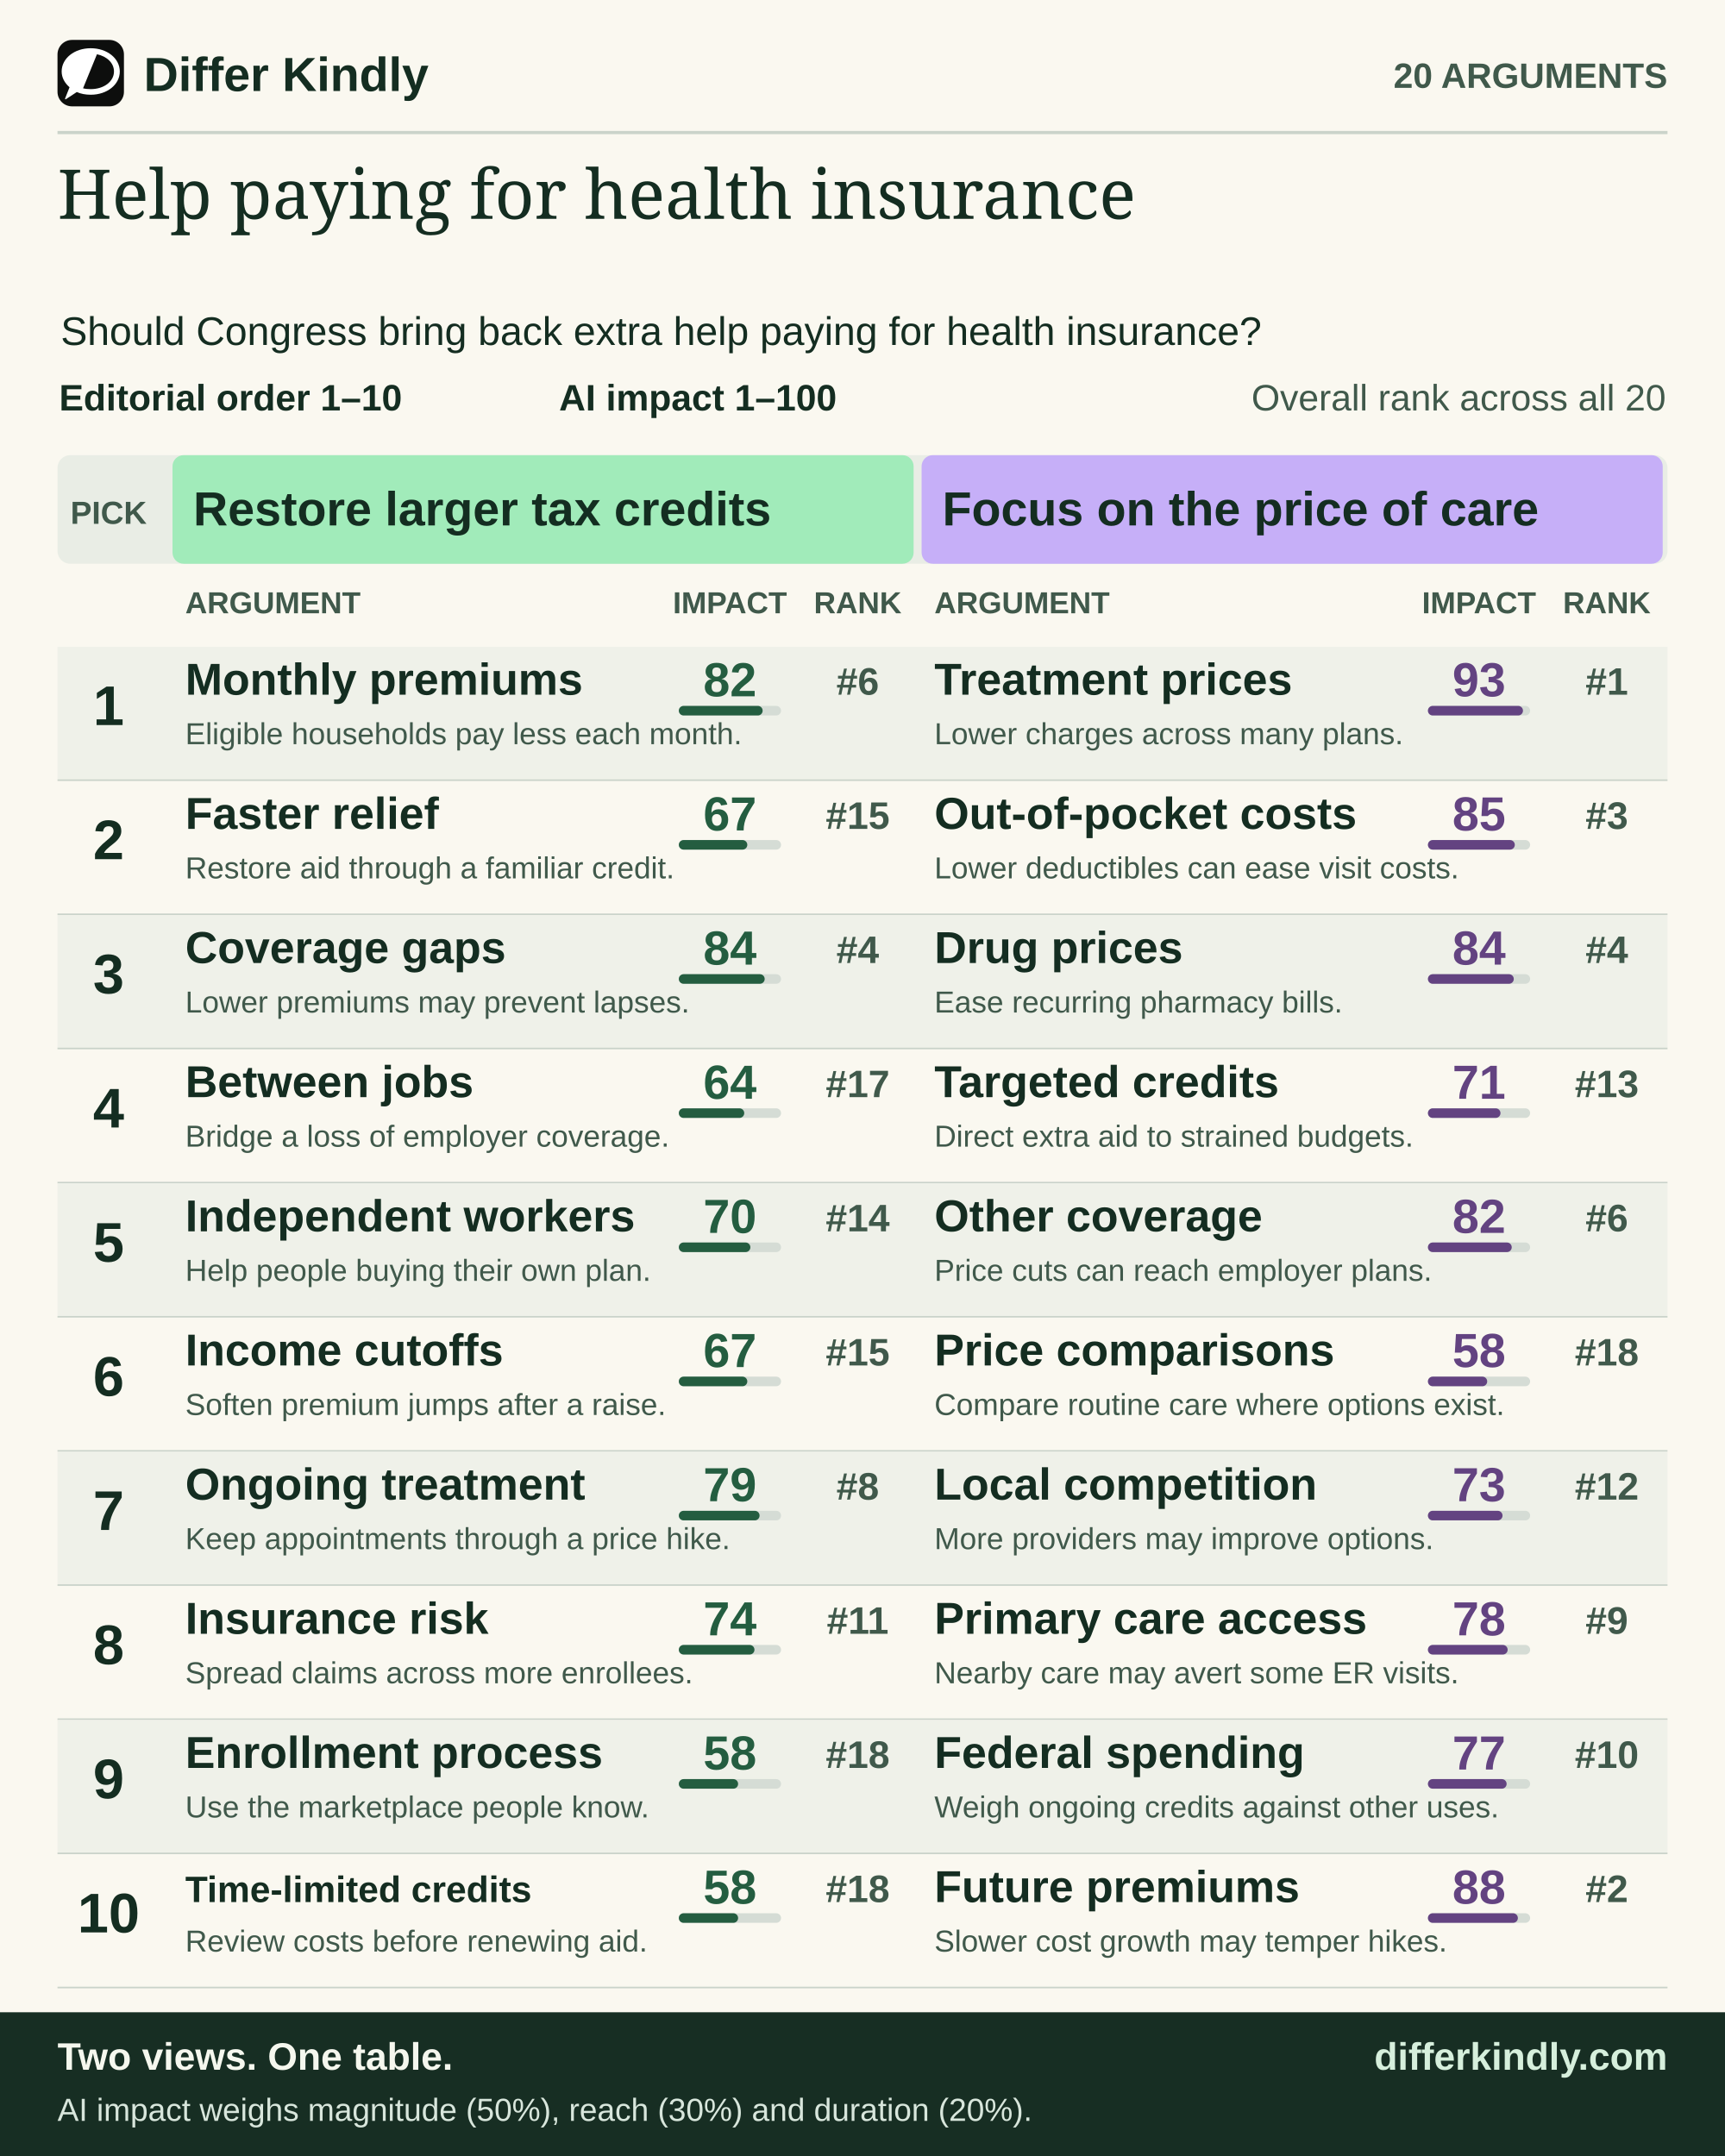
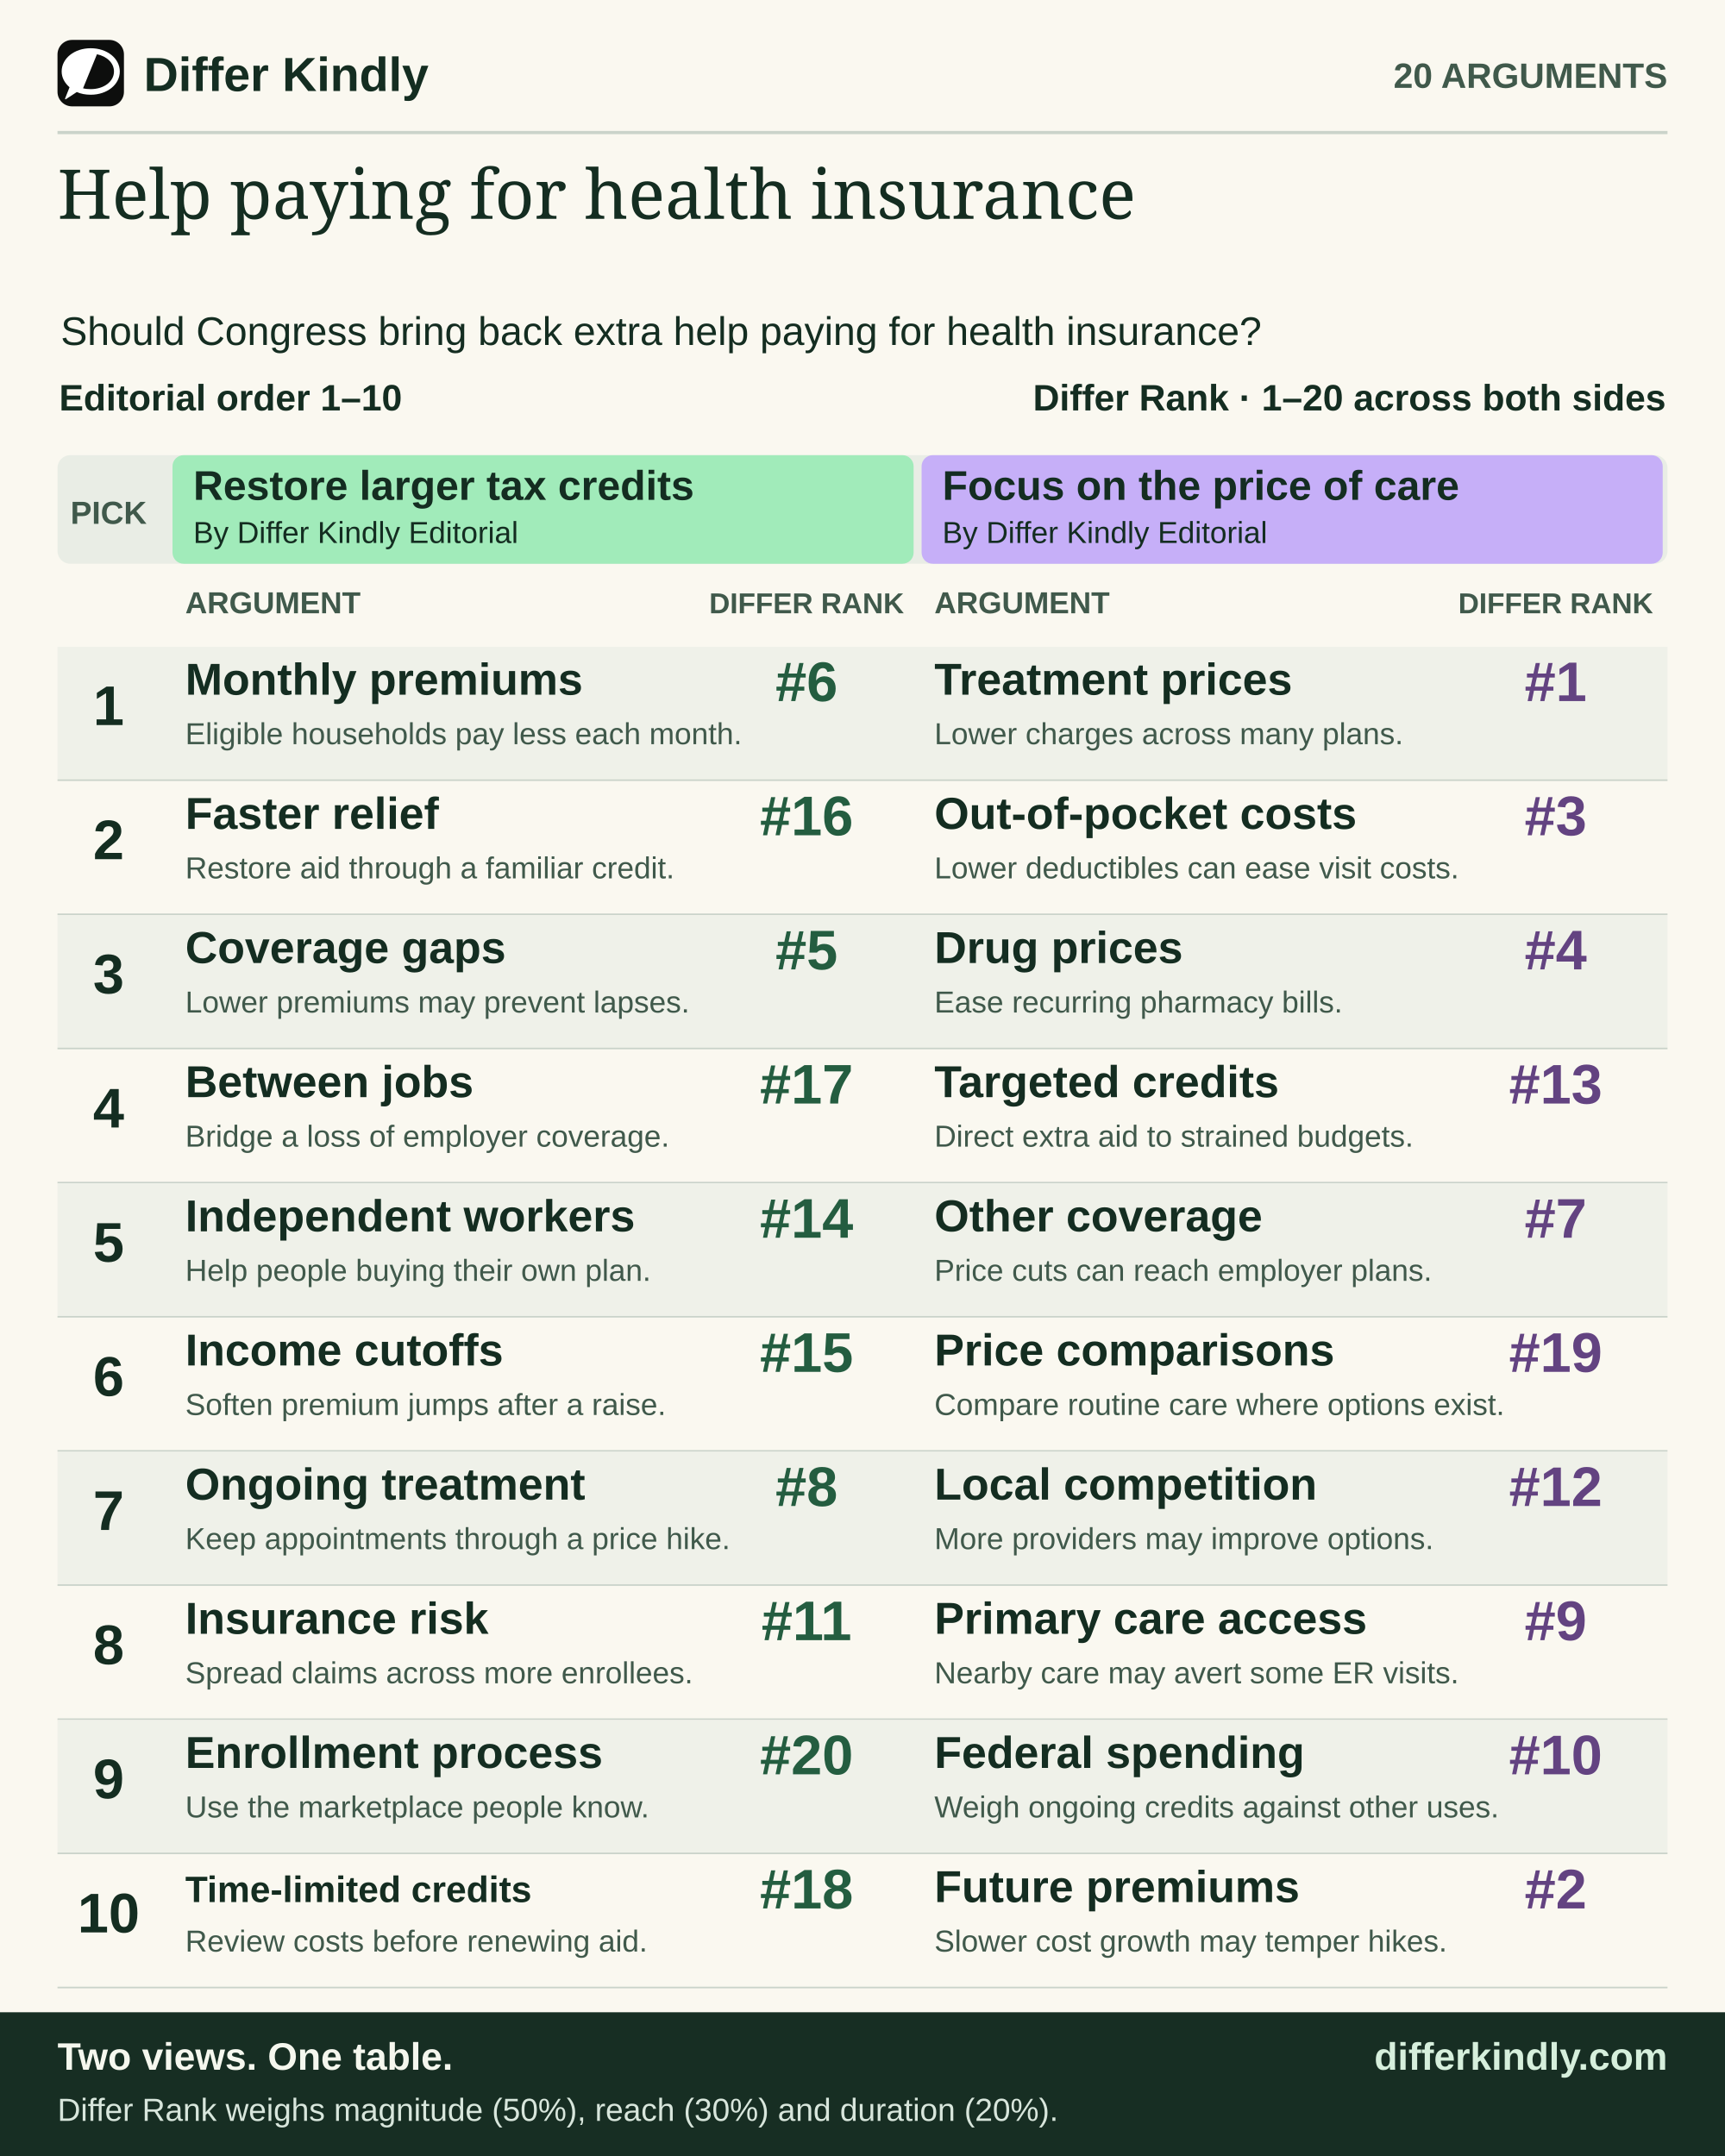
- <svg xmlns="http://www.w3.org/2000/svg" width="1080" height="1350" viewBox="0 0 1080 1350" data-poster-format="impact-v2" role="img" font-family="Arial, sans-serif">
+ <svg xmlns="http://www.w3.org/2000/svg" width="1080" height="1350" viewBox="0 0 1080 1350" data-poster-format="impact-v2" data-rank-method="differ-rank-v1" role="img" font-family="Arial, sans-serif">
  <rect x="0" y="0" width="1080" height="1350" rx="0" fill="#faf8f0" />
  <g transform="translate(36 25) scale(1.30)">
    <rect width="32" height="32" rx="7" fill="#0d0e0d" />
    <path fill="white" fill-rule="evenodd" d="M16 4C23.9 4 30 8.9 30 15.2S23.9 26.4 16 26.4C13.6 26.4 11.3 26 9.3 25.1L4.1 28.5Q3.5 28.8 3.7 28.1L5.8 22.8C3.4 20.7 2 18.1 2 15.2C2 8.9 8.1 4 16 4ZM19 6.9L12.3 23.3C13.5 23.6 14.7 23.7 16 23.7C22.4 23.7 27.2 20 27.2 15.2C27.2 11.1 23.8 7.9 19 6.9Z" />
  </g>
  <text x="90" y="57" font-size="30" font-weight="700" fill="#142d21">Differ Kindly</text>
  <text x="1044" y="55" font-size="22" font-weight="700" fill="#40594b" text-anchor="end">20 ARGUMENTS</text>
  <rect x="36" y="82" width="1008" height="2" rx="0" fill="#cad3ca" />
  <text x="36" y="137" font-size="43" font-weight="500" fill="#142d21" font-family="Georgia, serif">Help paying for health insurance</text>
  <text x="38" y="216" font-size="25" font-weight="400" fill="#142d21">Should Congress bring back extra help paying for health insurance?</text>
  <text x="37" y="257" font-size="23" font-weight="700" fill="#142d21">Editorial order 1–10</text>
-   <text x="350" y="257" font-size="23" font-weight="700" fill="#142d21">AI impact 1–100</text>
-   <text x="1043" y="257" font-size="23" font-weight="400" fill="#40594b" text-anchor="end">Overall rank across all 20</text>
+   <text x="1043" y="257" font-size="23" font-weight="700" fill="#142d21" text-anchor="end">Differ Rank · 1–20 across both sides</text>
  <rect x="36" y="285" width="1008" height="68" rx="8" fill="#e9ede5" />
  <text x="68" y="328" font-size="20" font-weight="700" fill="#40594b" text-anchor="middle">PICK</text>
  <rect x="108" y="285" width="464" height="68" rx="7" fill="#a1ebba" />
-   <text x="121" y="329" font-size="30" font-weight="700" fill="#142d21">Restore larger tax credits</text>
+   <text x="121" y="313" font-size="26" font-weight="700" fill="#142d21">Restore larger tax credits</text>
+   <text x="121" y="340" font-size="19" font-weight="500" fill="#142d21" data-byline="0">By Differ Kindly Editorial</text>
  <text x="116" y="384" font-size="19" font-weight="700" fill="#40594b">ARGUMENT</text>
-   <text x="457" y="384" font-size="19" font-weight="700" fill="#40594b" text-anchor="middle">IMPACT</text>
-   <text x="537" y="384" font-size="19" font-weight="700" fill="#40594b" text-anchor="middle">RANK</text>
+   <text x="505" y="384" font-size="18" font-weight="700" fill="#40594b" text-anchor="middle">DIFFER RANK</text>
  <rect x="577" y="285" width="464" height="68" rx="7" fill="#c6aff8" />
-   <text x="590" y="329" font-size="30" font-weight="700" fill="#142d21">Focus on the price of care</text>
+   <text x="590" y="313" font-size="26" font-weight="700" fill="#142d21">Focus on the price of care</text>
+   <text x="590" y="340" font-size="19" font-weight="500" fill="#142d21" data-byline="1">By Differ Kindly Editorial</text>
  <text x="585" y="384" font-size="19" font-weight="700" fill="#40594b">ARGUMENT</text>
-   <text x="926" y="384" font-size="19" font-weight="700" fill="#40594b" text-anchor="middle">IMPACT</text>
-   <text x="1006" y="384" font-size="19" font-weight="700" fill="#40594b" text-anchor="middle">RANK</text>
+   <text x="974" y="384" font-size="18" font-weight="700" fill="#40594b" text-anchor="middle">DIFFER RANK</text>
  <rect x="36" y="405" width="1008" height="83" rx="0" fill="#eff1e9" />
  <text x="68" y="454" font-size="35" font-weight="700" fill="#142d21" text-anchor="middle">1</text>
-   <g data-argument-id="f7a71797-a47c-52b9-afb5-48ceb0c3cc3a" data-reader-id="f7a71797-a47c-52b9-afb5-48ceb0c3cc3a" data-rank="6" data-impact="82" data-confidence="high" data-explanation="Estimated magnitude 90/100, reach 73/100 and duration 77/100." data-pick="1" data-side="0">
+   <g data-argument-id="f7a71797-a47c-52b9-afb5-48ceb0c3cc3a" data-reader-id="f7a71797-a47c-52b9-afb5-48ceb0c3cc3a" data-rank="6" data-impact="82.3" data-author="Differ Kindly Editorial" data-confidence="high" data-explanation="Estimated magnitude 90/100, reach 73/100 and duration 77/100." data-pick="1" data-side="0">
    <path data-hit="" d="M108 405h464v83h-464z" fill="transparent" />
    <text x="116" y="435" font-size="28" font-weight="700" fill="#142d21">Monthly premiums</text>
-     <text x="457" y="436" font-size="30" font-weight="700" fill="#245d40" text-anchor="middle">82</text>
-     <text x="537" y="435" font-size="24" font-weight="700" fill="#40594b" text-anchor="middle">#6</text>
-     <rect x="425" y="442" width="64" height="6" rx="3" fill="#d5dcd5" />
-     <rect x="425" y="442" width="52.48" height="6" rx="3" fill="#245d40" />
+     <text x="505" y="439" font-size="35" font-weight="700" fill="#245d40" text-anchor="middle">#6</text>
    <text x="116" y="466" font-size="19" font-weight="400" fill="#40594b">Eligible households pay less each month.</text>
  </g>
-   <g data-argument-id="9c2e6b58-97b3-5223-9476-2434edf7ab42" data-reader-id="9c2e6b58-97b3-5223-9476-2434edf7ab42" data-rank="1" data-impact="93" data-confidence="moderate" data-explanation="Estimated magnitude 94/100, reach 94/100 and duration 91/100." data-pick="1" data-side="1">
+   <g data-argument-id="9c2e6b58-97b3-5223-9476-2434edf7ab42" data-reader-id="9c2e6b58-97b3-5223-9476-2434edf7ab42" data-rank="1" data-impact="93.4" data-author="Differ Kindly Editorial" data-confidence="moderate" data-explanation="Estimated magnitude 94/100, reach 94/100 and duration 91/100." data-pick="1" data-side="1">
    <path data-hit="" d="M577 405h464v83h-464z" fill="transparent" />
    <text x="585" y="435" font-size="28" font-weight="700" fill="#142d21">Treatment prices</text>
-     <text x="926" y="436" font-size="30" font-weight="700" fill="#634381" text-anchor="middle">93</text>
-     <text x="1006" y="435" font-size="24" font-weight="700" fill="#40594b" text-anchor="middle">#1</text>
-     <rect x="894" y="442" width="64" height="6" rx="3" fill="#d5dcd5" />
-     <rect x="894" y="442" width="59.52" height="6" rx="3" fill="#634381" />
+     <text x="974" y="439" font-size="35" font-weight="700" fill="#634381" text-anchor="middle">#1</text>
    <text x="585" y="466" font-size="19" font-weight="400" fill="#40594b">Lower charges across many plans.</text>
  </g>
  <rect x="36" y="488" width="1008" height="1" rx="0" fill="#cad3ca" />
  <text x="68" y="538" font-size="35" font-weight="700" fill="#142d21" text-anchor="middle">2</text>
-   <g data-argument-id="02a369e2-e86b-55ee-b943-9d861f0728ff" data-reader-id="02a369e2-e86b-55ee-b943-9d861f0728ff" data-rank="15" data-impact="67" data-confidence="moderate" data-explanation="Estimated magnitude 74/100, reach 68/100 and duration 49/100." data-pick="2" data-side="0">
+   <g data-argument-id="02a369e2-e86b-55ee-b943-9d861f0728ff" data-reader-id="02a369e2-e86b-55ee-b943-9d861f0728ff" data-rank="16" data-impact="67.2" data-author="Differ Kindly Editorial" data-confidence="moderate" data-explanation="Estimated magnitude 74/100, reach 68/100 and duration 49/100." data-pick="2" data-side="0">
    <path data-hit="" d="M108 489h464v83h-464z" fill="transparent" />
    <text x="116" y="519" font-size="28" font-weight="700" fill="#142d21">Faster relief</text>
-     <text x="457" y="520" font-size="30" font-weight="700" fill="#245d40" text-anchor="middle">67</text>
-     <text x="537" y="519" font-size="24" font-weight="700" fill="#40594b" text-anchor="middle">#15</text>
-     <rect x="425" y="526" width="64" height="6" rx="3" fill="#d5dcd5" />
-     <rect x="425" y="526" width="42.88" height="6" rx="3" fill="#245d40" />
+     <text x="505" y="523" font-size="35" font-weight="700" fill="#245d40" text-anchor="middle">#16</text>
    <text x="116" y="550" font-size="19" font-weight="400" fill="#40594b">Restore aid through a familiar credit.</text>
  </g>
-   <g data-argument-id="8c8f2652-faa3-5b78-b7c5-544fef9c6d49" data-reader-id="8c8f2652-faa3-5b78-b7c5-544fef9c6d49" data-rank="3" data-impact="85" data-confidence="moderate" data-explanation="Estimated magnitude 91/100, reach 76/100 and duration 82/100." data-pick="2" data-side="1">
+   <g data-argument-id="8c8f2652-faa3-5b78-b7c5-544fef9c6d49" data-reader-id="8c8f2652-faa3-5b78-b7c5-544fef9c6d49" data-rank="3" data-impact="84.7" data-author="Differ Kindly Editorial" data-confidence="moderate" data-explanation="Estimated magnitude 91/100, reach 76/100 and duration 82/100." data-pick="2" data-side="1">
    <path data-hit="" d="M577 489h464v83h-464z" fill="transparent" />
    <text x="585" y="519" font-size="28" font-weight="700" fill="#142d21">Out-of-pocket costs</text>
-     <text x="926" y="520" font-size="30" font-weight="700" fill="#634381" text-anchor="middle">85</text>
-     <text x="1006" y="519" font-size="24" font-weight="700" fill="#40594b" text-anchor="middle">#3</text>
-     <rect x="894" y="526" width="64" height="6" rx="3" fill="#d5dcd5" />
-     <rect x="894" y="526" width="54.4" height="6" rx="3" fill="#634381" />
+     <text x="974" y="523" font-size="35" font-weight="700" fill="#634381" text-anchor="middle">#3</text>
    <text x="585" y="550" font-size="19" font-weight="400" fill="#40594b">Lower deductibles can ease visit costs.</text>
  </g>
  <rect x="36" y="572" width="1008" height="1" rx="0" fill="#cad3ca" />
  <rect x="36" y="573" width="1008" height="83" rx="0" fill="#eff1e9" />
  <text x="68" y="622" font-size="35" font-weight="700" fill="#142d21" text-anchor="middle">3</text>
-   <g data-argument-id="a94bae32-9c1b-5c3d-9d2b-54ecb045a851" data-reader-id="a94bae32-9c1b-5c3d-9d2b-54ecb045a851" data-rank="4" data-impact="84" data-confidence="moderate" data-explanation="Estimated magnitude 93/100, reach 68/100 and duration 84/100." data-pick="3" data-side="0">
+   <g data-argument-id="a94bae32-9c1b-5c3d-9d2b-54ecb045a851" data-reader-id="a94bae32-9c1b-5c3d-9d2b-54ecb045a851" data-rank="5" data-impact="83.7" data-author="Differ Kindly Editorial" data-confidence="moderate" data-explanation="Estimated magnitude 93/100, reach 68/100 and duration 84/100." data-pick="3" data-side="0">
    <path data-hit="" d="M108 573h464v83h-464z" fill="transparent" />
    <text x="116" y="603" font-size="28" font-weight="700" fill="#142d21">Coverage gaps</text>
-     <text x="457" y="604" font-size="30" font-weight="700" fill="#245d40" text-anchor="middle">84</text>
-     <text x="537" y="603" font-size="24" font-weight="700" fill="#40594b" text-anchor="middle">#4</text>
-     <rect x="425" y="610" width="64" height="6" rx="3" fill="#d5dcd5" />
-     <rect x="425" y="610" width="53.76" height="6" rx="3" fill="#245d40" />
+     <text x="505" y="607" font-size="35" font-weight="700" fill="#245d40" text-anchor="middle">#5</text>
    <text x="116" y="634" font-size="19" font-weight="400" fill="#40594b">Lower premiums may prevent lapses.</text>
  </g>
-   <g data-argument-id="7c9a2d83-f6ea-5cc0-a3e3-f7e4d9926cb1" data-reader-id="7c9a2d83-f6ea-5cc0-a3e3-f7e4d9926cb1" data-rank="4" data-impact="84" data-confidence="moderate" data-explanation="Estimated magnitude 90/100, reach 73/100 and duration 84/100." data-pick="3" data-side="1">
+   <g data-argument-id="7c9a2d83-f6ea-5cc0-a3e3-f7e4d9926cb1" data-reader-id="7c9a2d83-f6ea-5cc0-a3e3-f7e4d9926cb1" data-rank="4" data-impact="83.7" data-author="Differ Kindly Editorial" data-confidence="moderate" data-explanation="Estimated magnitude 90/100, reach 73/100 and duration 84/100." data-pick="3" data-side="1">
    <path data-hit="" d="M577 573h464v83h-464z" fill="transparent" />
    <text x="585" y="603" font-size="28" font-weight="700" fill="#142d21">Drug prices</text>
-     <text x="926" y="604" font-size="30" font-weight="700" fill="#634381" text-anchor="middle">84</text>
-     <text x="1006" y="603" font-size="24" font-weight="700" fill="#40594b" text-anchor="middle">#4</text>
-     <rect x="894" y="610" width="64" height="6" rx="3" fill="#d5dcd5" />
-     <rect x="894" y="610" width="53.76" height="6" rx="3" fill="#634381" />
+     <text x="974" y="607" font-size="35" font-weight="700" fill="#634381" text-anchor="middle">#4</text>
    <text x="585" y="634" font-size="19" font-weight="400" fill="#40594b">Ease recurring pharmacy bills.</text>
  </g>
  <rect x="36" y="656" width="1008" height="1" rx="0" fill="#cad3ca" />
  <text x="68" y="706" font-size="35" font-weight="700" fill="#142d21" text-anchor="middle">4</text>
-   <g data-argument-id="5ca91ac1-95cb-5a1b-ab98-b85e07f4eb9e" data-reader-id="5ca91ac1-95cb-5a1b-ab98-b85e07f4eb9e" data-rank="17" data-impact="64" data-confidence="moderate" data-explanation="Estimated magnitude 87/100, reach 41/100 and duration 42/100." data-pick="4" data-side="0">
+   <g data-argument-id="5ca91ac1-95cb-5a1b-ab98-b85e07f4eb9e" data-reader-id="5ca91ac1-95cb-5a1b-ab98-b85e07f4eb9e" data-rank="17" data-impact="64.2" data-author="Differ Kindly Editorial" data-confidence="moderate" data-explanation="Estimated magnitude 87/100, reach 41/100 and duration 42/100." data-pick="4" data-side="0">
    <path data-hit="" d="M108 657h464v83h-464z" fill="transparent" />
    <text x="116" y="687" font-size="28" font-weight="700" fill="#142d21">Between jobs</text>
-     <text x="457" y="688" font-size="30" font-weight="700" fill="#245d40" text-anchor="middle">64</text>
-     <text x="537" y="687" font-size="24" font-weight="700" fill="#40594b" text-anchor="middle">#17</text>
-     <rect x="425" y="694" width="64" height="6" rx="3" fill="#d5dcd5" />
-     <rect x="425" y="694" width="40.96" height="6" rx="3" fill="#245d40" />
+     <text x="505" y="691" font-size="35" font-weight="700" fill="#245d40" text-anchor="middle">#17</text>
    <text x="116" y="718" font-size="19" font-weight="400" fill="#40594b">Bridge a loss of employer coverage.</text>
  </g>
-   <g data-argument-id="efe90371-07f4-5845-a395-1053cd755b99" data-reader-id="efe90371-07f4-5845-a395-1053cd755b99" data-rank="13" data-impact="71" data-confidence="moderate" data-explanation="Estimated magnitude 85/100, reach 48/100 and duration 71/100." data-pick="4" data-side="1">
+   <g data-argument-id="efe90371-07f4-5845-a395-1053cd755b99" data-reader-id="efe90371-07f4-5845-a395-1053cd755b99" data-rank="13" data-impact="71.1" data-author="Differ Kindly Editorial" data-confidence="moderate" data-explanation="Estimated magnitude 85/100, reach 48/100 and duration 71/100." data-pick="4" data-side="1">
    <path data-hit="" d="M577 657h464v83h-464z" fill="transparent" />
    <text x="585" y="687" font-size="28" font-weight="700" fill="#142d21">Targeted credits</text>
-     <text x="926" y="688" font-size="30" font-weight="700" fill="#634381" text-anchor="middle">71</text>
-     <text x="1006" y="687" font-size="24" font-weight="700" fill="#40594b" text-anchor="middle">#13</text>
-     <rect x="894" y="694" width="64" height="6" rx="3" fill="#d5dcd5" />
-     <rect x="894" y="694" width="45.44" height="6" rx="3" fill="#634381" />
+     <text x="974" y="691" font-size="35" font-weight="700" fill="#634381" text-anchor="middle">#13</text>
    <text x="585" y="718" font-size="19" font-weight="400" fill="#40594b">Direct extra aid to strained budgets.</text>
  </g>
  <rect x="36" y="740" width="1008" height="1" rx="0" fill="#cad3ca" />
  <rect x="36" y="741" width="1008" height="83" rx="0" fill="#eff1e9" />
  <text x="68" y="790" font-size="35" font-weight="700" fill="#142d21" text-anchor="middle">5</text>
-   <g data-argument-id="60ec1b68-0f87-543a-a501-9956d2b8fdfb" data-reader-id="60ec1b68-0f87-543a-a501-9956d2b8fdfb" data-rank="14" data-impact="70" data-confidence="moderate" data-explanation="Estimated magnitude 80/100, reach 50/100 and duration 76/100." data-pick="5" data-side="0">
+   <g data-argument-id="60ec1b68-0f87-543a-a501-9956d2b8fdfb" data-reader-id="60ec1b68-0f87-543a-a501-9956d2b8fdfb" data-rank="14" data-impact="70.2" data-author="Differ Kindly Editorial" data-confidence="moderate" data-explanation="Estimated magnitude 80/100, reach 50/100 and duration 76/100." data-pick="5" data-side="0">
    <path data-hit="" d="M108 741h464v83h-464z" fill="transparent" />
    <text x="116" y="771" font-size="28" font-weight="700" fill="#142d21">Independent workers</text>
-     <text x="457" y="772" font-size="30" font-weight="700" fill="#245d40" text-anchor="middle">70</text>
-     <text x="537" y="771" font-size="24" font-weight="700" fill="#40594b" text-anchor="middle">#14</text>
-     <rect x="425" y="778" width="64" height="6" rx="3" fill="#d5dcd5" />
-     <rect x="425" y="778" width="44.8" height="6" rx="3" fill="#245d40" />
+     <text x="505" y="775" font-size="35" font-weight="700" fill="#245d40" text-anchor="middle">#14</text>
    <text x="116" y="802" font-size="19" font-weight="400" fill="#40594b">Help people buying their own plan.</text>
  </g>
-   <g data-argument-id="37b63d09-12d6-5721-8a95-0e4bcef1c198" data-reader-id="37b63d09-12d6-5721-8a95-0e4bcef1c198" data-rank="6" data-impact="82" data-confidence="moderate" data-explanation="Estimated magnitude 77/100, reach 90/100 and duration 84/100." data-pick="5" data-side="1">
+   <g data-argument-id="37b63d09-12d6-5721-8a95-0e4bcef1c198" data-reader-id="37b63d09-12d6-5721-8a95-0e4bcef1c198" data-rank="7" data-impact="82.3" data-author="Differ Kindly Editorial" data-confidence="moderate" data-explanation="Estimated magnitude 77/100, reach 90/100 and duration 84/100." data-pick="5" data-side="1">
    <path data-hit="" d="M577 741h464v83h-464z" fill="transparent" />
    <text x="585" y="771" font-size="28" font-weight="700" fill="#142d21">Other coverage</text>
-     <text x="926" y="772" font-size="30" font-weight="700" fill="#634381" text-anchor="middle">82</text>
-     <text x="1006" y="771" font-size="24" font-weight="700" fill="#40594b" text-anchor="middle">#6</text>
-     <rect x="894" y="778" width="64" height="6" rx="3" fill="#d5dcd5" />
-     <rect x="894" y="778" width="52.48" height="6" rx="3" fill="#634381" />
+     <text x="974" y="775" font-size="35" font-weight="700" fill="#634381" text-anchor="middle">#7</text>
    <text x="585" y="802" font-size="19" font-weight="400" fill="#40594b">Price cuts can reach employer plans.</text>
  </g>
  <rect x="36" y="824" width="1008" height="1" rx="0" fill="#cad3ca" />
  <text x="68" y="874" font-size="35" font-weight="700" fill="#142d21" text-anchor="middle">6</text>
-   <g data-argument-id="80d3f281-d64d-50f0-8d3e-52d9ad1910d7" data-reader-id="80d3f281-d64d-50f0-8d3e-52d9ad1910d7" data-rank="15" data-impact="67" data-confidence="moderate" data-explanation="Estimated magnitude 75/100, reach 48/100 and duration 77/100." data-pick="6" data-side="0">
+   <g data-argument-id="80d3f281-d64d-50f0-8d3e-52d9ad1910d7" data-reader-id="80d3f281-d64d-50f0-8d3e-52d9ad1910d7" data-rank="15" data-impact="67.3" data-author="Differ Kindly Editorial" data-confidence="moderate" data-explanation="Estimated magnitude 75/100, reach 48/100 and duration 77/100." data-pick="6" data-side="0">
    <path data-hit="" d="M108 825h464v83h-464z" fill="transparent" />
    <text x="116" y="855" font-size="28" font-weight="700" fill="#142d21">Income cutoffs</text>
-     <text x="457" y="856" font-size="30" font-weight="700" fill="#245d40" text-anchor="middle">67</text>
-     <text x="537" y="855" font-size="24" font-weight="700" fill="#40594b" text-anchor="middle">#15</text>
-     <rect x="425" y="862" width="64" height="6" rx="3" fill="#d5dcd5" />
-     <rect x="425" y="862" width="42.88" height="6" rx="3" fill="#245d40" />
+     <text x="505" y="859" font-size="35" font-weight="700" fill="#245d40" text-anchor="middle">#15</text>
    <text x="116" y="886" font-size="19" font-weight="400" fill="#40594b">Soften premium jumps after a raise.</text>
  </g>
-   <g data-argument-id="70d30ad9-a4c2-5ae0-9f37-75ec9c8fbf72" data-reader-id="70d30ad9-a4c2-5ae0-9f37-75ec9c8fbf72" data-rank="18" data-impact="58" data-confidence="moderate" data-explanation="Estimated magnitude 56/100, reach 55/100 and duration 67/100." data-pick="6" data-side="1">
+   <g data-argument-id="70d30ad9-a4c2-5ae0-9f37-75ec9c8fbf72" data-reader-id="70d30ad9-a4c2-5ae0-9f37-75ec9c8fbf72" data-rank="19" data-impact="57.9" data-author="Differ Kindly Editorial" data-confidence="moderate" data-explanation="Estimated magnitude 56/100, reach 55/100 and duration 67/100." data-pick="6" data-side="1">
    <path data-hit="" d="M577 825h464v83h-464z" fill="transparent" />
    <text x="585" y="855" font-size="28" font-weight="700" fill="#142d21">Price comparisons</text>
-     <text x="926" y="856" font-size="30" font-weight="700" fill="#634381" text-anchor="middle">58</text>
-     <text x="1006" y="855" font-size="24" font-weight="700" fill="#40594b" text-anchor="middle">#18</text>
-     <rect x="894" y="862" width="64" height="6" rx="3" fill="#d5dcd5" />
-     <rect x="894" y="862" width="37.12" height="6" rx="3" fill="#634381" />
+     <text x="974" y="859" font-size="35" font-weight="700" fill="#634381" text-anchor="middle">#19</text>
    <text x="585" y="886" font-size="19" font-weight="400" fill="#40594b">Compare routine care where options exist.</text>
  </g>
  <rect x="36" y="908" width="1008" height="1" rx="0" fill="#cad3ca" />
  <rect x="36" y="909" width="1008" height="83" rx="0" fill="#eff1e9" />
  <text x="68" y="958" font-size="35" font-weight="700" fill="#142d21" text-anchor="middle">7</text>
-   <g data-argument-id="355f5d25-e60b-5e03-8d8b-e17635287f4f" data-reader-id="355f5d25-e60b-5e03-8d8b-e17635287f4f" data-rank="8" data-impact="79" data-confidence="moderate" data-explanation="Estimated magnitude 94/100, reach 52/100 and duration 82/100." data-pick="7" data-side="0">
+   <g data-argument-id="355f5d25-e60b-5e03-8d8b-e17635287f4f" data-reader-id="355f5d25-e60b-5e03-8d8b-e17635287f4f" data-rank="8" data-impact="79" data-author="Differ Kindly Editorial" data-confidence="moderate" data-explanation="Estimated magnitude 94/100, reach 52/100 and duration 82/100." data-pick="7" data-side="0">
    <path data-hit="" d="M108 909h464v83h-464z" fill="transparent" />
    <text x="116" y="939" font-size="28" font-weight="700" fill="#142d21">Ongoing treatment</text>
-     <text x="457" y="940" font-size="30" font-weight="700" fill="#245d40" text-anchor="middle">79</text>
-     <text x="537" y="939" font-size="24" font-weight="700" fill="#40594b" text-anchor="middle">#8</text>
-     <rect x="425" y="946" width="64" height="6" rx="3" fill="#d5dcd5" />
-     <rect x="425" y="946" width="50.56" height="6" rx="3" fill="#245d40" />
+     <text x="505" y="943" font-size="35" font-weight="700" fill="#245d40" text-anchor="middle">#8</text>
    <text x="116" y="970" font-size="19" font-weight="400" fill="#40594b">Keep appointments through a price hike.</text>
  </g>
-   <g data-argument-id="5a8f86d9-4cb2-5921-8314-93656a56a978" data-reader-id="5a8f86d9-4cb2-5921-8314-93656a56a978" data-rank="12" data-impact="73" data-confidence="low" data-explanation="Estimated magnitude 76/100, reach 58/100 and duration 87/100." data-pick="7" data-side="1">
+   <g data-argument-id="5a8f86d9-4cb2-5921-8314-93656a56a978" data-reader-id="5a8f86d9-4cb2-5921-8314-93656a56a978" data-rank="12" data-impact="72.8" data-author="Differ Kindly Editorial" data-confidence="low" data-explanation="Estimated magnitude 76/100, reach 58/100 and duration 87/100." data-pick="7" data-side="1">
    <path data-hit="" d="M577 909h464v83h-464z" fill="transparent" />
    <text x="585" y="939" font-size="28" font-weight="700" fill="#142d21">Local competition</text>
-     <text x="926" y="940" font-size="30" font-weight="700" fill="#634381" text-anchor="middle">73</text>
-     <text x="1006" y="939" font-size="24" font-weight="700" fill="#40594b" text-anchor="middle">#12</text>
-     <rect x="894" y="946" width="64" height="6" rx="3" fill="#d5dcd5" />
-     <rect x="894" y="946" width="46.72" height="6" rx="3" fill="#634381" />
+     <text x="974" y="943" font-size="35" font-weight="700" fill="#634381" text-anchor="middle">#12</text>
    <text x="585" y="970" font-size="19" font-weight="400" fill="#40594b">More providers may improve options.</text>
  </g>
  <rect x="36" y="992" width="1008" height="1" rx="0" fill="#cad3ca" />
  <text x="68" y="1042" font-size="35" font-weight="700" fill="#142d21" text-anchor="middle">8</text>
-   <g data-argument-id="d0cba7ce-a42c-544f-8bbc-e620e5c485d9" data-reader-id="d0cba7ce-a42c-544f-8bbc-e620e5c485d9" data-rank="11" data-impact="74" data-confidence="low" data-explanation="Estimated magnitude 75/100, reach 70/100 and duration 76/100." data-pick="8" data-side="0">
+   <g data-argument-id="d0cba7ce-a42c-544f-8bbc-e620e5c485d9" data-reader-id="d0cba7ce-a42c-544f-8bbc-e620e5c485d9" data-rank="11" data-impact="73.7" data-author="Differ Kindly Editorial" data-confidence="low" data-explanation="Estimated magnitude 75/100, reach 70/100 and duration 76/100." data-pick="8" data-side="0">
    <path data-hit="" d="M108 993h464v83h-464z" fill="transparent" />
    <text x="116" y="1023" font-size="28" font-weight="700" fill="#142d21">Insurance risk</text>
-     <text x="457" y="1024" font-size="30" font-weight="700" fill="#245d40" text-anchor="middle">74</text>
-     <text x="537" y="1023" font-size="24" font-weight="700" fill="#40594b" text-anchor="middle">#11</text>
-     <rect x="425" y="1030" width="64" height="6" rx="3" fill="#d5dcd5" />
-     <rect x="425" y="1030" width="47.36" height="6" rx="3" fill="#245d40" />
+     <text x="505" y="1027" font-size="35" font-weight="700" fill="#245d40" text-anchor="middle">#11</text>
    <text x="116" y="1054" font-size="19" font-weight="400" fill="#40594b">Spread claims across more enrollees.</text>
  </g>
-   <g data-argument-id="26450b42-7e91-51d7-933a-835cbd6e33f4" data-reader-id="26450b42-7e91-51d7-933a-835cbd6e33f4" data-rank="9" data-impact="78" data-confidence="moderate" data-explanation="Estimated magnitude 85/100, reach 63/100 and duration 85/100." data-pick="8" data-side="1">
+   <g data-argument-id="26450b42-7e91-51d7-933a-835cbd6e33f4" data-reader-id="26450b42-7e91-51d7-933a-835cbd6e33f4" data-rank="9" data-impact="78.4" data-author="Differ Kindly Editorial" data-confidence="moderate" data-explanation="Estimated magnitude 85/100, reach 63/100 and duration 85/100." data-pick="8" data-side="1">
    <path data-hit="" d="M577 993h464v83h-464z" fill="transparent" />
    <text x="585" y="1023" font-size="28" font-weight="700" fill="#142d21">Primary care access</text>
-     <text x="926" y="1024" font-size="30" font-weight="700" fill="#634381" text-anchor="middle">78</text>
-     <text x="1006" y="1023" font-size="24" font-weight="700" fill="#40594b" text-anchor="middle">#9</text>
-     <rect x="894" y="1030" width="64" height="6" rx="3" fill="#d5dcd5" />
-     <rect x="894" y="1030" width="49.92" height="6" rx="3" fill="#634381" />
+     <text x="974" y="1027" font-size="35" font-weight="700" fill="#634381" text-anchor="middle">#9</text>
    <text x="585" y="1054" font-size="19" font-weight="400" fill="#40594b">Nearby care may avert some ER visits.</text>
  </g>
  <rect x="36" y="1076" width="1008" height="1" rx="0" fill="#cad3ca" />
  <rect x="36" y="1077" width="1008" height="83" rx="0" fill="#eff1e9" />
  <text x="68" y="1126" font-size="35" font-weight="700" fill="#142d21" text-anchor="middle">9</text>
-   <g data-argument-id="97a6d3e9-e5c3-5482-a99e-ad801f71ff9f" data-reader-id="97a6d3e9-e5c3-5482-a99e-ad801f71ff9f" data-rank="18" data-impact="58" data-confidence="high" data-explanation="Estimated magnitude 52/100, reach 66/100 and duration 59/100." data-pick="9" data-side="0">
+   <g data-argument-id="97a6d3e9-e5c3-5482-a99e-ad801f71ff9f" data-reader-id="97a6d3e9-e5c3-5482-a99e-ad801f71ff9f" data-rank="20" data-impact="57.6" data-author="Differ Kindly Editorial" data-confidence="high" data-explanation="Estimated magnitude 52/100, reach 66/100 and duration 59/100." data-pick="9" data-side="0">
    <path data-hit="" d="M108 1077h464v83h-464z" fill="transparent" />
    <text x="116" y="1107" font-size="28" font-weight="700" fill="#142d21">Enrollment process</text>
-     <text x="457" y="1108" font-size="30" font-weight="700" fill="#245d40" text-anchor="middle">58</text>
-     <text x="537" y="1107" font-size="24" font-weight="700" fill="#40594b" text-anchor="middle">#18</text>
-     <rect x="425" y="1114" width="64" height="6" rx="3" fill="#d5dcd5" />
-     <rect x="425" y="1114" width="37.12" height="6" rx="3" fill="#245d40" />
+     <text x="505" y="1111" font-size="35" font-weight="700" fill="#245d40" text-anchor="middle">#20</text>
    <text x="116" y="1138" font-size="19" font-weight="400" fill="#40594b">Use the marketplace people know.</text>
  </g>
-   <g data-argument-id="7cf726ea-19ea-5431-92f0-2aacdfce2913" data-reader-id="7cf726ea-19ea-5431-92f0-2aacdfce2913" data-rank="10" data-impact="77" data-confidence="moderate" data-explanation="Estimated magnitude 71/100, reach 85/100 and duration 79/100." data-pick="9" data-side="1">
+   <g data-argument-id="7cf726ea-19ea-5431-92f0-2aacdfce2913" data-reader-id="7cf726ea-19ea-5431-92f0-2aacdfce2913" data-rank="10" data-impact="76.8" data-author="Differ Kindly Editorial" data-confidence="moderate" data-explanation="Estimated magnitude 71/100, reach 85/100 and duration 79/100." data-pick="9" data-side="1">
    <path data-hit="" d="M577 1077h464v83h-464z" fill="transparent" />
    <text x="585" y="1107" font-size="28" font-weight="700" fill="#142d21">Federal spending</text>
-     <text x="926" y="1108" font-size="30" font-weight="700" fill="#634381" text-anchor="middle">77</text>
-     <text x="1006" y="1107" font-size="24" font-weight="700" fill="#40594b" text-anchor="middle">#10</text>
-     <rect x="894" y="1114" width="64" height="6" rx="3" fill="#d5dcd5" />
-     <rect x="894" y="1114" width="49.28" height="6" rx="3" fill="#634381" />
+     <text x="974" y="1111" font-size="35" font-weight="700" fill="#634381" text-anchor="middle">#10</text>
    <text x="585" y="1138" font-size="19" font-weight="400" fill="#40594b">Weigh ongoing credits against other uses.</text>
  </g>
  <rect x="36" y="1160" width="1008" height="1" rx="0" fill="#cad3ca" />
  <text x="68" y="1210" font-size="35" font-weight="700" fill="#142d21" text-anchor="middle">10</text>
-   <g data-argument-id="902161c6-14b6-5e3d-8ad2-956cd8230ebd" data-reader-id="902161c6-14b6-5e3d-8ad2-956cd8230ebd" data-rank="18" data-impact="58" data-confidence="moderate" data-explanation="Estimated magnitude 55/100, reach 68/100 and duration 52/100." data-pick="10" data-side="0">
+   <g data-argument-id="902161c6-14b6-5e3d-8ad2-956cd8230ebd" data-reader-id="902161c6-14b6-5e3d-8ad2-956cd8230ebd" data-rank="18" data-impact="58.3" data-author="Differ Kindly Editorial" data-confidence="moderate" data-explanation="Estimated magnitude 55/100, reach 68/100 and duration 52/100." data-pick="10" data-side="0">
    <path data-hit="" d="M108 1161h464v83h-464z" fill="transparent" />
    <text x="116" y="1191" font-size="23" font-weight="700" fill="#142d21">Time-limited credits</text>
-     <text x="457" y="1192" font-size="30" font-weight="700" fill="#245d40" text-anchor="middle">58</text>
-     <text x="537" y="1191" font-size="24" font-weight="700" fill="#40594b" text-anchor="middle">#18</text>
-     <rect x="425" y="1198" width="64" height="6" rx="3" fill="#d5dcd5" />
-     <rect x="425" y="1198" width="37.12" height="6" rx="3" fill="#245d40" />
+     <text x="505" y="1195" font-size="35" font-weight="700" fill="#245d40" text-anchor="middle">#18</text>
    <text x="116" y="1222" font-size="19" font-weight="400" fill="#40594b">Review costs before renewing aid.</text>
  </g>
-   <g data-argument-id="468896cd-5bc1-574a-a3c1-b9b6920cec73" data-reader-id="468896cd-5bc1-574a-a3c1-b9b6920cec73" data-rank="2" data-impact="88" data-confidence="low" data-explanation="Estimated magnitude 86/100, reach 87/100 and duration 92/100." data-pick="10" data-side="1">
+   <g data-argument-id="468896cd-5bc1-574a-a3c1-b9b6920cec73" data-reader-id="468896cd-5bc1-574a-a3c1-b9b6920cec73" data-rank="2" data-impact="87.5" data-author="Differ Kindly Editorial" data-confidence="low" data-explanation="Estimated magnitude 86/100, reach 87/100 and duration 92/100." data-pick="10" data-side="1">
    <path data-hit="" d="M577 1161h464v83h-464z" fill="transparent" />
    <text x="585" y="1191" font-size="28" font-weight="700" fill="#142d21">Future premiums</text>
-     <text x="926" y="1192" font-size="30" font-weight="700" fill="#634381" text-anchor="middle">88</text>
-     <text x="1006" y="1191" font-size="24" font-weight="700" fill="#40594b" text-anchor="middle">#2</text>
-     <rect x="894" y="1198" width="64" height="6" rx="3" fill="#d5dcd5" />
-     <rect x="894" y="1198" width="56.32" height="6" rx="3" fill="#634381" />
+     <text x="974" y="1195" font-size="35" font-weight="700" fill="#634381" text-anchor="middle">#2</text>
    <text x="585" y="1222" font-size="19" font-weight="400" fill="#40594b">Slower cost growth may temper hikes.</text>
  </g>
  <rect x="36" y="1244" width="1008" height="1" rx="0" fill="#cad3ca" />
  <rect x="0" y="1260" width="1080" height="90" rx="0" fill="#172e23" />
  <text x="36" y="1296" font-size="24" font-weight="700" fill="#f5f7ee" data-activity="">Two views. One table.</text>
  <text x="1044" y="1296" font-size="24" font-weight="700" fill="#d6efdc" text-anchor="end">differkindly.com</text>
-   <text x="36" y="1328" font-size="20" font-weight="400" fill="#d8e6dc" data-rubric="">AI impact weighs magnitude (50%), reach (30%) and duration (20%).</text>
+   <text x="36" y="1328" font-size="20" font-weight="400" fill="#d8e6dc" data-rubric="">Differ Rank weighs magnitude (50%), reach (30%) and duration (20%).</text>
</svg>
